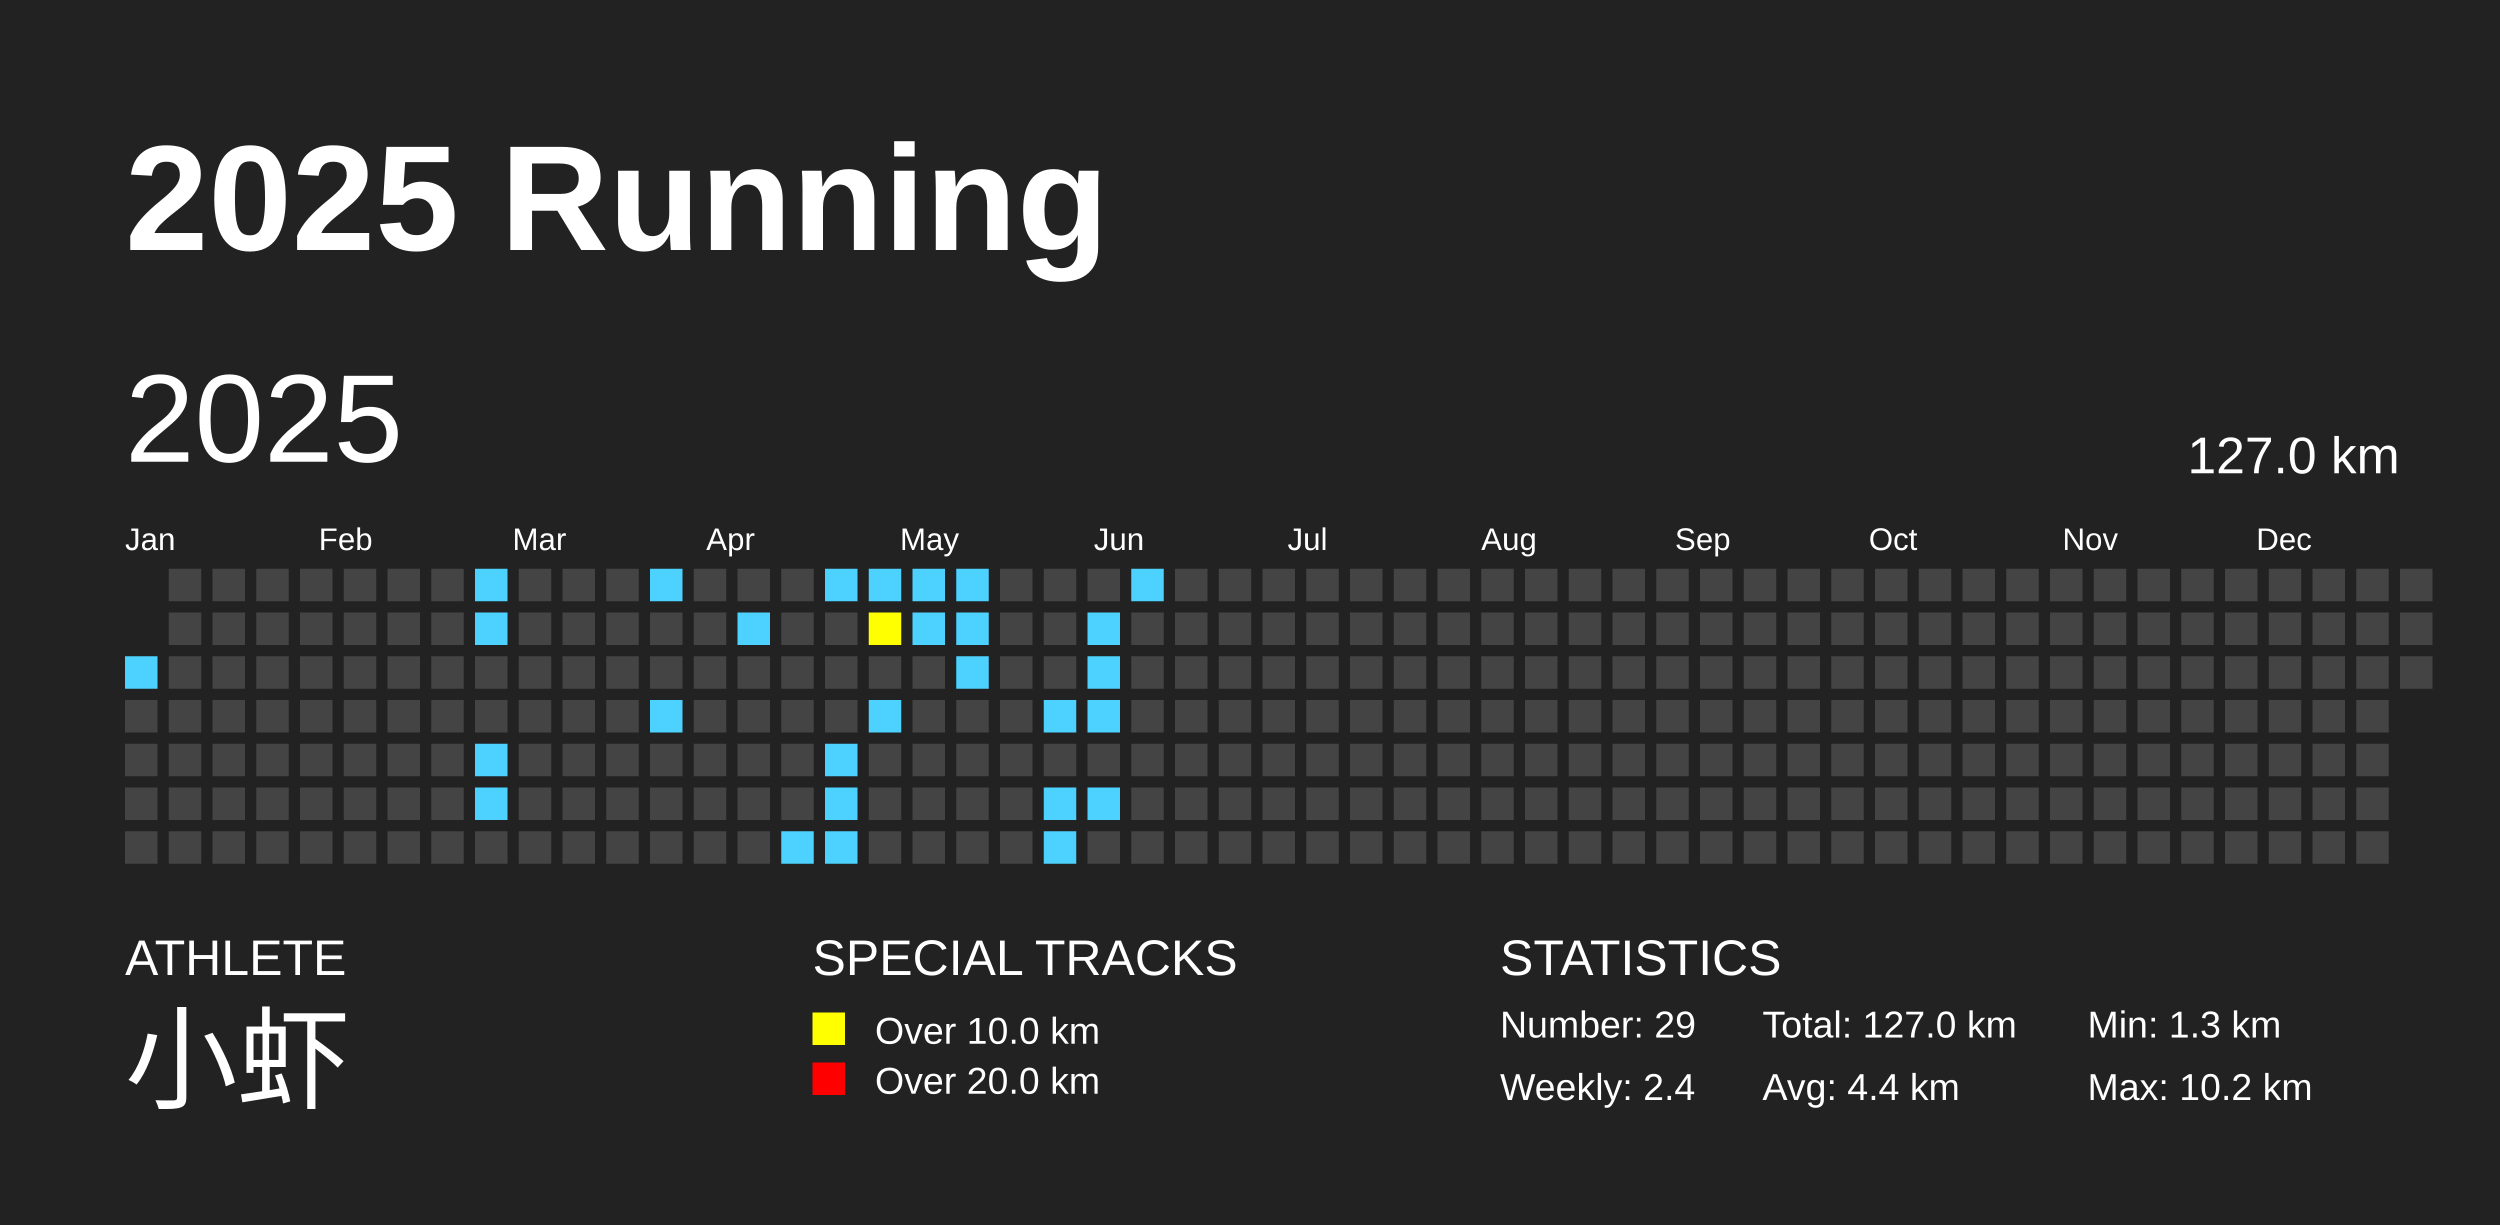
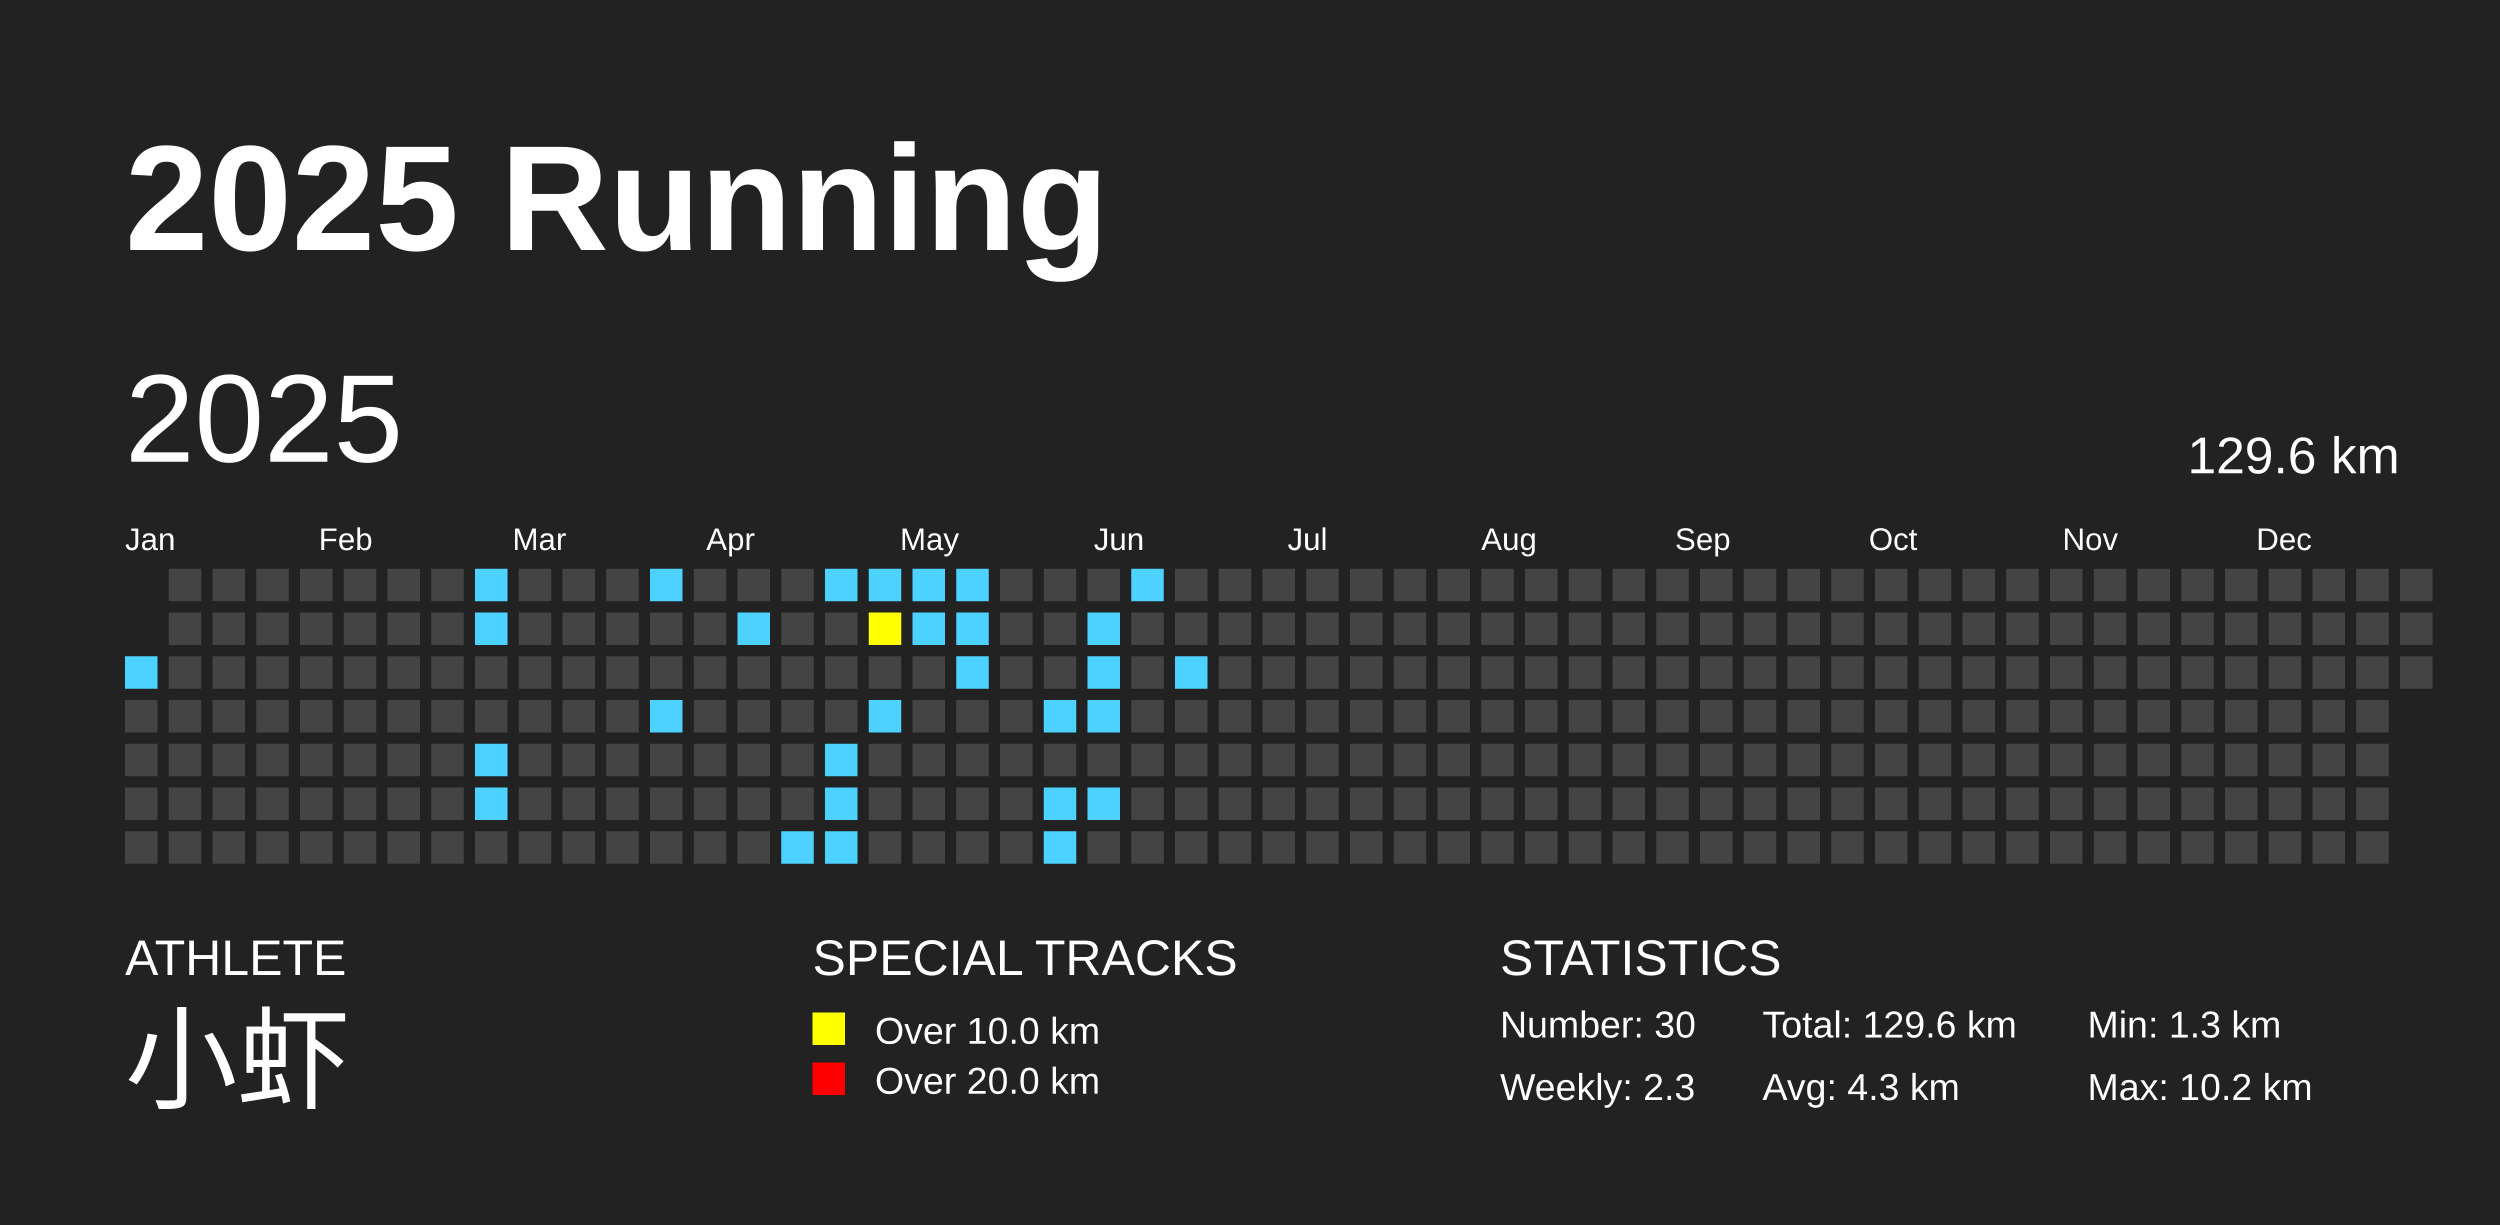
<svg xmlns="http://www.w3.org/2000/svg" baseProfile="full" height="98mm" version="1.1" viewBox="0,0,200,98" width="200mm">
  <defs />
  <rect fill="#222222" height="98" width="200" x="0" y="0" />
  <text fill="#FFFFFF" style="font-size:12px; font-family:Arial; font-weight:bold;" x="10" y="20">2025 Running</text>
  <text fill="#FFFFFF" style="font-size:4px; font-family:Arial" x="10" y="78">ATHLETE</text>
  <text fill="#FFFFFF" style="font-size:9px; font-family:Arial" x="10" y="88">小虾</text>
  <text fill="#FFFFFF" style="font-size:4px; font-family:Arial" x="65" y="78">SPECIAL TRACKS</text>
  <rect fill="yellow" height="2.6" width="2.6" x="65" y="81" />
  <text fill="#FFFFFF" style="font-size:3px; font-family:Arial" x="70" y="83.5">Over 10.0 km</text>
  <rect fill="red" height="2.6" width="2.6" x="65" y="85" />
  <text fill="#FFFFFF" style="font-size:3px; font-family:Arial" x="70" y="87.5">Over 20.0 km</text>
  <text fill="#FFFFFF" style="font-size:4px; font-family:Arial" x="120" y="78">STATISTICS</text>
-   <text fill="#FFFFFF" style="font-size:3px; font-family:Arial" x="120" y="83">Number: 29</text>
-   <text fill="#FFFFFF" style="font-size:3px; font-family:Arial" x="120" y="88">Weekly: 2.4</text>
-   <text fill="#FFFFFF" style="font-size:3px; font-family:Arial" x="141" y="83">Total: 127.0 km</text>
-   <text fill="#FFFFFF" style="font-size:3px; font-family:Arial" x="141" y="88">Avg: 4.4 km</text>
+   <text fill="#FFFFFF" style="font-size:3px; font-family:Arial" x="120" y="83">Number: 30</text>
+   <text fill="#FFFFFF" style="font-size:3px; font-family:Arial" x="120" y="88">Weekly: 2.3</text>
+   <text fill="#FFFFFF" style="font-size:3px; font-family:Arial" x="141" y="83">Total: 129.6 km</text>
+   <text fill="#FFFFFF" style="font-size:3px; font-family:Arial" x="141" y="88">Avg: 4.3 km</text>
  <text fill="#FFFFFF" style="font-size:3px; font-family:Arial" x="167" y="83">Min: 1.3 km</text>
  <text fill="#FFFFFF" style="font-size:3px; font-family:Arial" x="167" y="88">Max: 10.2 km</text>
  <text dominant-baseline="hanging" fill="#FFFFFF" style="font-size:10.0px; font-family:Arial;" x="10" y="30">2025</text>
-   <text dominant-baseline="hanging" fill="#FFFFFF" style="font-size:4.125px; font-family:Arial;" x="175" y="35">127.0 km</text>
+   <text dominant-baseline="hanging" fill="#FFFFFF" style="font-size:4.125px; font-family:Arial;" x="175" y="35">129.6 km</text>
  <text fill="#FFFFFF" style="font-size:2.5px; font-family:Arial" x="10.0" y="44">Jan</text>
  <text fill="#FFFFFF" style="font-size:2.5px; font-family:Arial" x="25.5" y="44">Feb</text>
  <text fill="#FFFFFF" style="font-size:2.5px; font-family:Arial" x="41.0" y="44">Mar</text>
  <text fill="#FFFFFF" style="font-size:2.5px; font-family:Arial" x="56.5" y="44">Apr</text>
  <text fill="#FFFFFF" style="font-size:2.5px; font-family:Arial" x="72.0" y="44">May</text>
  <text fill="#FFFFFF" style="font-size:2.5px; font-family:Arial" x="87.5" y="44">Jun</text>
  <text fill="#FFFFFF" style="font-size:2.5px; font-family:Arial" x="103.0" y="44">Jul</text>
  <text fill="#FFFFFF" style="font-size:2.5px; font-family:Arial" x="118.5" y="44">Aug</text>
  <text fill="#FFFFFF" style="font-size:2.5px; font-family:Arial" x="134.0" y="44">Sep</text>
  <text fill="#FFFFFF" style="font-size:2.5px; font-family:Arial" x="149.5" y="44">Oct</text>
  <text fill="#FFFFFF" style="font-size:2.5px; font-family:Arial" x="165.0" y="44">Nov</text>
  <text fill="#FFFFFF" style="font-size:2.5px; font-family:Arial" x="180.5" y="44">Dec</text>
  <rect fill="#4DD2FF" height="2.6" width="2.6" x="10.0" y="52.5" />
  <rect fill="#444444" height="2.6" width="2.6" x="10.0" y="56.0" />
  <rect fill="#444444" height="2.6" width="2.6" x="10.0" y="59.5" />
  <rect fill="#444444" height="2.6" width="2.6" x="10.0" y="63.0" />
  <rect fill="#444444" height="2.6" width="2.6" x="10.0" y="66.5" />
  <rect fill="#444444" height="2.6" width="2.6" x="13.5" y="45.5" />
  <rect fill="#444444" height="2.6" width="2.6" x="13.5" y="49.0" />
  <rect fill="#444444" height="2.6" width="2.6" x="13.5" y="52.5" />
  <rect fill="#444444" height="2.6" width="2.6" x="13.5" y="56.0" />
  <rect fill="#444444" height="2.6" width="2.6" x="13.5" y="59.5" />
  <rect fill="#444444" height="2.6" width="2.6" x="13.5" y="63.0" />
  <rect fill="#444444" height="2.6" width="2.6" x="13.5" y="66.5" />
  <rect fill="#444444" height="2.6" width="2.6" x="17.0" y="45.5" />
  <rect fill="#444444" height="2.6" width="2.6" x="17.0" y="49.0" />
  <rect fill="#444444" height="2.6" width="2.6" x="17.0" y="52.5" />
  <rect fill="#444444" height="2.6" width="2.6" x="17.0" y="56.0" />
  <rect fill="#444444" height="2.6" width="2.6" x="17.0" y="59.5" />
  <rect fill="#444444" height="2.6" width="2.6" x="17.0" y="63.0" />
  <rect fill="#444444" height="2.6" width="2.6" x="17.0" y="66.5" />
  <rect fill="#444444" height="2.6" width="2.6" x="20.5" y="45.5" />
  <rect fill="#444444" height="2.6" width="2.6" x="20.5" y="49.0" />
  <rect fill="#444444" height="2.6" width="2.6" x="20.5" y="52.5" />
  <rect fill="#444444" height="2.6" width="2.6" x="20.5" y="56.0" />
  <rect fill="#444444" height="2.6" width="2.6" x="20.5" y="59.5" />
  <rect fill="#444444" height="2.6" width="2.6" x="20.5" y="63.0" />
  <rect fill="#444444" height="2.6" width="2.6" x="20.5" y="66.5" />
  <rect fill="#444444" height="2.6" width="2.6" x="24.0" y="45.5" />
  <rect fill="#444444" height="2.6" width="2.6" x="24.0" y="49.0" />
  <rect fill="#444444" height="2.6" width="2.6" x="24.0" y="52.5" />
  <rect fill="#444444" height="2.6" width="2.6" x="24.0" y="56.0" />
  <rect fill="#444444" height="2.6" width="2.6" x="24.0" y="59.5" />
  <rect fill="#444444" height="2.6" width="2.6" x="24.0" y="63.0" />
  <rect fill="#444444" height="2.6" width="2.6" x="24.0" y="66.5" />
  <rect fill="#444444" height="2.6" width="2.6" x="27.5" y="45.5" />
  <rect fill="#444444" height="2.6" width="2.6" x="27.5" y="49.0" />
  <rect fill="#444444" height="2.6" width="2.6" x="27.5" y="52.5" />
  <rect fill="#444444" height="2.6" width="2.6" x="27.5" y="56.0" />
  <rect fill="#444444" height="2.6" width="2.6" x="27.5" y="59.5" />
  <rect fill="#444444" height="2.6" width="2.6" x="27.5" y="63.0" />
  <rect fill="#444444" height="2.6" width="2.6" x="27.5" y="66.5" />
  <rect fill="#444444" height="2.6" width="2.6" x="31.0" y="45.5" />
  <rect fill="#444444" height="2.6" width="2.6" x="31.0" y="49.0" />
  <rect fill="#444444" height="2.6" width="2.6" x="31.0" y="52.5" />
  <rect fill="#444444" height="2.6" width="2.6" x="31.0" y="56.0" />
  <rect fill="#444444" height="2.6" width="2.6" x="31.0" y="59.5" />
  <rect fill="#444444" height="2.6" width="2.6" x="31.0" y="63.0" />
  <rect fill="#444444" height="2.6" width="2.6" x="31.0" y="66.5" />
  <rect fill="#444444" height="2.6" width="2.6" x="34.5" y="45.5" />
  <rect fill="#444444" height="2.6" width="2.6" x="34.5" y="49.0" />
  <rect fill="#444444" height="2.6" width="2.6" x="34.5" y="52.5" />
  <rect fill="#444444" height="2.6" width="2.6" x="34.5" y="56.0" />
  <rect fill="#444444" height="2.6" width="2.6" x="34.5" y="59.5" />
  <rect fill="#444444" height="2.6" width="2.6" x="34.5" y="63.0" />
  <rect fill="#444444" height="2.6" width="2.6" x="34.5" y="66.5" />
  <rect fill="#4DD2FF" height="2.6" width="2.6" x="38.0" y="45.5" />
  <rect fill="#4DD2FF" height="2.6" width="2.6" x="38.0" y="49.0" />
  <rect fill="#444444" height="2.6" width="2.6" x="38.0" y="52.5" />
  <rect fill="#444444" height="2.6" width="2.6" x="38.0" y="56.0" />
  <rect fill="#4DD2FF" height="2.6" width="2.6" x="38.0" y="59.5" />
  <rect fill="#4DD2FF" height="2.6" width="2.6" x="38.0" y="63.0" />
  <rect fill="#444444" height="2.6" width="2.6" x="38.0" y="66.5" />
  <rect fill="#444444" height="2.6" width="2.6" x="41.5" y="45.5" />
  <rect fill="#444444" height="2.6" width="2.6" x="41.5" y="49.0" />
  <rect fill="#444444" height="2.6" width="2.6" x="41.5" y="52.5" />
  <rect fill="#444444" height="2.6" width="2.6" x="41.5" y="56.0" />
  <rect fill="#444444" height="2.6" width="2.6" x="41.5" y="59.5" />
  <rect fill="#444444" height="2.6" width="2.6" x="41.5" y="63.0" />
  <rect fill="#444444" height="2.6" width="2.6" x="41.5" y="66.5" />
  <rect fill="#444444" height="2.6" width="2.6" x="45.0" y="45.5" />
  <rect fill="#444444" height="2.6" width="2.6" x="45.0" y="49.0" />
  <rect fill="#444444" height="2.6" width="2.6" x="45.0" y="52.5" />
  <rect fill="#444444" height="2.6" width="2.6" x="45.0" y="56.0" />
  <rect fill="#444444" height="2.6" width="2.6" x="45.0" y="59.5" />
  <rect fill="#444444" height="2.6" width="2.6" x="45.0" y="63.0" />
  <rect fill="#444444" height="2.6" width="2.6" x="45.0" y="66.5" />
  <rect fill="#444444" height="2.6" width="2.6" x="48.5" y="45.5" />
  <rect fill="#444444" height="2.6" width="2.6" x="48.5" y="49.0" />
  <rect fill="#444444" height="2.6" width="2.6" x="48.5" y="52.5" />
  <rect fill="#444444" height="2.6" width="2.6" x="48.5" y="56.0" />
  <rect fill="#444444" height="2.6" width="2.6" x="48.5" y="59.5" />
  <rect fill="#444444" height="2.6" width="2.6" x="48.5" y="63.0" />
  <rect fill="#444444" height="2.6" width="2.6" x="48.5" y="66.5" />
  <rect fill="#4DD2FF" height="2.6" width="2.6" x="52.0" y="45.5" />
  <rect fill="#444444" height="2.6" width="2.6" x="52.0" y="49.0" />
  <rect fill="#444444" height="2.6" width="2.6" x="52.0" y="52.5" />
  <rect fill="#4DD2FF" height="2.6" width="2.6" x="52.0" y="56.0" />
  <rect fill="#444444" height="2.6" width="2.6" x="52.0" y="59.5" />
  <rect fill="#444444" height="2.6" width="2.6" x="52.0" y="63.0" />
  <rect fill="#444444" height="2.6" width="2.6" x="52.0" y="66.5" />
  <rect fill="#444444" height="2.6" width="2.6" x="55.5" y="45.5" />
  <rect fill="#444444" height="2.6" width="2.6" x="55.5" y="49.0" />
  <rect fill="#444444" height="2.6" width="2.6" x="55.5" y="52.5" />
  <rect fill="#444444" height="2.6" width="2.6" x="55.5" y="56.0" />
  <rect fill="#444444" height="2.6" width="2.6" x="55.5" y="59.5" />
  <rect fill="#444444" height="2.6" width="2.6" x="55.5" y="63.0" />
  <rect fill="#444444" height="2.6" width="2.6" x="55.5" y="66.5" />
  <rect fill="#444444" height="2.6" width="2.6" x="59.0" y="45.5" />
  <rect fill="#4DD2FF" height="2.6" width="2.6" x="59.0" y="49.0" />
  <rect fill="#444444" height="2.6" width="2.6" x="59.0" y="52.5" />
  <rect fill="#444444" height="2.6" width="2.6" x="59.0" y="56.0" />
  <rect fill="#444444" height="2.6" width="2.6" x="59.0" y="59.5" />
  <rect fill="#444444" height="2.6" width="2.6" x="59.0" y="63.0" />
  <rect fill="#444444" height="2.6" width="2.6" x="59.0" y="66.5" />
  <rect fill="#444444" height="2.6" width="2.6" x="62.5" y="45.5" />
  <rect fill="#444444" height="2.6" width="2.6" x="62.5" y="49.0" />
  <rect fill="#444444" height="2.6" width="2.6" x="62.5" y="52.5" />
  <rect fill="#444444" height="2.6" width="2.6" x="62.5" y="56.0" />
  <rect fill="#444444" height="2.6" width="2.6" x="62.5" y="59.5" />
  <rect fill="#444444" height="2.6" width="2.6" x="62.5" y="63.0" />
  <rect fill="#4DD2FF" height="2.6" width="2.6" x="62.5" y="66.5" />
  <rect fill="#4DD2FF" height="2.6" width="2.6" x="66.0" y="45.5" />
  <rect fill="#444444" height="2.6" width="2.6" x="66.0" y="49.0" />
  <rect fill="#444444" height="2.6" width="2.6" x="66.0" y="52.5" />
  <rect fill="#444444" height="2.6" width="2.6" x="66.0" y="56.0" />
  <rect fill="#4DD2FF" height="2.6" width="2.6" x="66.0" y="59.5" />
  <rect fill="#4DD2FF" height="2.6" width="2.6" x="66.0" y="63.0" />
  <rect fill="#4DD2FF" height="2.6" width="2.6" x="66.0" y="66.5" />
  <rect fill="#4DD2FF" height="2.6" width="2.6" x="69.5" y="45.5" />
  <rect fill="yellow" height="2.6" width="2.6" x="69.5" y="49.0" />
  <rect fill="#444444" height="2.6" width="2.6" x="69.5" y="52.5" />
  <rect fill="#4DD2FF" height="2.6" width="2.6" x="69.5" y="56.0" />
  <rect fill="#444444" height="2.6" width="2.6" x="69.5" y="59.5" />
  <rect fill="#444444" height="2.6" width="2.6" x="69.5" y="63.0" />
  <rect fill="#444444" height="2.6" width="2.6" x="69.5" y="66.5" />
  <rect fill="#4DD2FF" height="2.6" width="2.6" x="73.0" y="45.5" />
  <rect fill="#4DD2FF" height="2.6" width="2.6" x="73.0" y="49.0" />
  <rect fill="#444444" height="2.6" width="2.6" x="73.0" y="52.5" />
  <rect fill="#444444" height="2.6" width="2.6" x="73.0" y="56.0" />
  <rect fill="#444444" height="2.6" width="2.6" x="73.0" y="59.5" />
  <rect fill="#444444" height="2.6" width="2.6" x="73.0" y="63.0" />
  <rect fill="#444444" height="2.6" width="2.6" x="73.0" y="66.5" />
  <rect fill="#4DD2FF" height="2.6" width="2.6" x="76.5" y="45.5" />
  <rect fill="#4DD2FF" height="2.6" width="2.6" x="76.5" y="49.0" />
  <rect fill="#4DD2FF" height="2.6" width="2.6" x="76.5" y="52.5" />
  <rect fill="#444444" height="2.6" width="2.6" x="76.5" y="56.0" />
  <rect fill="#444444" height="2.6" width="2.6" x="76.5" y="59.5" />
  <rect fill="#444444" height="2.6" width="2.6" x="76.5" y="63.0" />
  <rect fill="#444444" height="2.6" width="2.6" x="76.5" y="66.5" />
  <rect fill="#444444" height="2.6" width="2.6" x="80.0" y="45.5" />
  <rect fill="#444444" height="2.6" width="2.6" x="80.0" y="49.0" />
  <rect fill="#444444" height="2.6" width="2.6" x="80.0" y="52.5" />
  <rect fill="#444444" height="2.6" width="2.6" x="80.0" y="56.0" />
  <rect fill="#444444" height="2.6" width="2.6" x="80.0" y="59.5" />
  <rect fill="#444444" height="2.6" width="2.6" x="80.0" y="63.0" />
  <rect fill="#444444" height="2.6" width="2.6" x="80.0" y="66.5" />
  <rect fill="#444444" height="2.6" width="2.6" x="83.5" y="45.5" />
  <rect fill="#444444" height="2.6" width="2.6" x="83.5" y="49.0" />
  <rect fill="#444444" height="2.6" width="2.6" x="83.5" y="52.5" />
  <rect fill="#4DD2FF" height="2.6" width="2.6" x="83.5" y="56.0" />
  <rect fill="#444444" height="2.6" width="2.6" x="83.5" y="59.5" />
  <rect fill="#4DD2FF" height="2.6" width="2.6" x="83.5" y="63.0" />
  <rect fill="#4DD2FF" height="2.6" width="2.6" x="83.5" y="66.5" />
  <rect fill="#444444" height="2.6" width="2.6" x="87.0" y="45.5" />
  <rect fill="#4DD2FF" height="2.6" width="2.6" x="87.0" y="49.0" />
  <rect fill="#4DD2FF" height="2.6" width="2.6" x="87.0" y="52.5" />
  <rect fill="#4DD2FF" height="2.6" width="2.6" x="87.0" y="56.0" />
  <rect fill="#444444" height="2.6" width="2.6" x="87.0" y="59.5" />
  <rect fill="#4DD2FF" height="2.6" width="2.6" x="87.0" y="63.0" />
  <rect fill="#444444" height="2.6" width="2.6" x="87.0" y="66.5" />
  <rect fill="#4DD2FF" height="2.6" width="2.6" x="90.5" y="45.5" />
  <rect fill="#444444" height="2.6" width="2.6" x="90.5" y="49.0" />
  <rect fill="#444444" height="2.6" width="2.6" x="90.5" y="52.5" />
  <rect fill="#444444" height="2.6" width="2.6" x="90.5" y="56.0" />
  <rect fill="#444444" height="2.6" width="2.6" x="90.5" y="59.5" />
  <rect fill="#444444" height="2.6" width="2.6" x="90.5" y="63.0" />
  <rect fill="#444444" height="2.6" width="2.6" x="90.5" y="66.5" />
  <rect fill="#444444" height="2.6" width="2.6" x="94.0" y="45.5" />
  <rect fill="#444444" height="2.6" width="2.6" x="94.0" y="49.0" />
-   <rect fill="#444444" height="2.6" width="2.6" x="94.0" y="52.5" />
+   <rect fill="#4DD2FF" height="2.6" width="2.6" x="94.0" y="52.5" />
  <rect fill="#444444" height="2.6" width="2.6" x="94.0" y="56.0" />
  <rect fill="#444444" height="2.6" width="2.6" x="94.0" y="59.5" />
  <rect fill="#444444" height="2.6" width="2.6" x="94.0" y="63.0" />
  <rect fill="#444444" height="2.6" width="2.6" x="94.0" y="66.5" />
  <rect fill="#444444" height="2.6" width="2.6" x="97.5" y="45.5" />
  <rect fill="#444444" height="2.6" width="2.6" x="97.5" y="49.0" />
  <rect fill="#444444" height="2.6" width="2.6" x="97.5" y="52.5" />
  <rect fill="#444444" height="2.6" width="2.6" x="97.5" y="56.0" />
  <rect fill="#444444" height="2.6" width="2.6" x="97.5" y="59.5" />
  <rect fill="#444444" height="2.6" width="2.6" x="97.5" y="63.0" />
  <rect fill="#444444" height="2.6" width="2.6" x="97.5" y="66.5" />
  <rect fill="#444444" height="2.6" width="2.6" x="101.0" y="45.5" />
  <rect fill="#444444" height="2.6" width="2.6" x="101.0" y="49.0" />
  <rect fill="#444444" height="2.6" width="2.6" x="101.0" y="52.5" />
  <rect fill="#444444" height="2.6" width="2.6" x="101.0" y="56.0" />
  <rect fill="#444444" height="2.6" width="2.6" x="101.0" y="59.5" />
  <rect fill="#444444" height="2.6" width="2.6" x="101.0" y="63.0" />
  <rect fill="#444444" height="2.6" width="2.6" x="101.0" y="66.5" />
  <rect fill="#444444" height="2.6" width="2.6" x="104.5" y="45.5" />
  <rect fill="#444444" height="2.6" width="2.6" x="104.5" y="49.0" />
  <rect fill="#444444" height="2.6" width="2.6" x="104.5" y="52.5" />
  <rect fill="#444444" height="2.6" width="2.6" x="104.5" y="56.0" />
  <rect fill="#444444" height="2.6" width="2.6" x="104.5" y="59.5" />
  <rect fill="#444444" height="2.6" width="2.6" x="104.5" y="63.0" />
  <rect fill="#444444" height="2.6" width="2.6" x="104.5" y="66.5" />
  <rect fill="#444444" height="2.6" width="2.6" x="108.0" y="45.5" />
  <rect fill="#444444" height="2.6" width="2.6" x="108.0" y="49.0" />
  <rect fill="#444444" height="2.6" width="2.6" x="108.0" y="52.5" />
  <rect fill="#444444" height="2.6" width="2.6" x="108.0" y="56.0" />
  <rect fill="#444444" height="2.6" width="2.6" x="108.0" y="59.5" />
  <rect fill="#444444" height="2.6" width="2.6" x="108.0" y="63.0" />
  <rect fill="#444444" height="2.6" width="2.6" x="108.0" y="66.5" />
  <rect fill="#444444" height="2.6" width="2.6" x="111.5" y="45.5" />
  <rect fill="#444444" height="2.6" width="2.6" x="111.5" y="49.0" />
  <rect fill="#444444" height="2.6" width="2.6" x="111.5" y="52.5" />
  <rect fill="#444444" height="2.6" width="2.6" x="111.5" y="56.0" />
  <rect fill="#444444" height="2.6" width="2.6" x="111.5" y="59.5" />
  <rect fill="#444444" height="2.6" width="2.6" x="111.5" y="63.0" />
  <rect fill="#444444" height="2.6" width="2.6" x="111.5" y="66.5" />
  <rect fill="#444444" height="2.6" width="2.6" x="115.0" y="45.5" />
  <rect fill="#444444" height="2.6" width="2.6" x="115.0" y="49.0" />
  <rect fill="#444444" height="2.6" width="2.6" x="115.0" y="52.5" />
  <rect fill="#444444" height="2.6" width="2.6" x="115.0" y="56.0" />
  <rect fill="#444444" height="2.6" width="2.6" x="115.0" y="59.5" />
  <rect fill="#444444" height="2.6" width="2.6" x="115.0" y="63.0" />
  <rect fill="#444444" height="2.6" width="2.6" x="115.0" y="66.5" />
  <rect fill="#444444" height="2.6" width="2.6" x="118.5" y="45.5" />
  <rect fill="#444444" height="2.6" width="2.6" x="118.5" y="49.0" />
  <rect fill="#444444" height="2.6" width="2.6" x="118.5" y="52.5" />
  <rect fill="#444444" height="2.6" width="2.6" x="118.5" y="56.0" />
  <rect fill="#444444" height="2.6" width="2.6" x="118.5" y="59.5" />
  <rect fill="#444444" height="2.6" width="2.6" x="118.5" y="63.0" />
  <rect fill="#444444" height="2.6" width="2.6" x="118.5" y="66.5" />
  <rect fill="#444444" height="2.6" width="2.6" x="122.0" y="45.5" />
  <rect fill="#444444" height="2.6" width="2.6" x="122.0" y="49.0" />
  <rect fill="#444444" height="2.6" width="2.6" x="122.0" y="52.5" />
  <rect fill="#444444" height="2.6" width="2.6" x="122.0" y="56.0" />
  <rect fill="#444444" height="2.6" width="2.6" x="122.0" y="59.5" />
  <rect fill="#444444" height="2.6" width="2.6" x="122.0" y="63.0" />
  <rect fill="#444444" height="2.6" width="2.6" x="122.0" y="66.5" />
  <rect fill="#444444" height="2.6" width="2.6" x="125.5" y="45.5" />
  <rect fill="#444444" height="2.6" width="2.6" x="125.5" y="49.0" />
  <rect fill="#444444" height="2.6" width="2.6" x="125.5" y="52.5" />
  <rect fill="#444444" height="2.6" width="2.6" x="125.5" y="56.0" />
  <rect fill="#444444" height="2.6" width="2.6" x="125.5" y="59.5" />
  <rect fill="#444444" height="2.6" width="2.6" x="125.5" y="63.0" />
  <rect fill="#444444" height="2.6" width="2.6" x="125.5" y="66.5" />
  <rect fill="#444444" height="2.6" width="2.6" x="129.0" y="45.5" />
  <rect fill="#444444" height="2.6" width="2.6" x="129.0" y="49.0" />
  <rect fill="#444444" height="2.6" width="2.6" x="129.0" y="52.5" />
  <rect fill="#444444" height="2.6" width="2.6" x="129.0" y="56.0" />
  <rect fill="#444444" height="2.6" width="2.6" x="129.0" y="59.5" />
  <rect fill="#444444" height="2.6" width="2.6" x="129.0" y="63.0" />
  <rect fill="#444444" height="2.6" width="2.6" x="129.0" y="66.5" />
  <rect fill="#444444" height="2.6" width="2.6" x="132.5" y="45.5" />
  <rect fill="#444444" height="2.6" width="2.6" x="132.5" y="49.0" />
  <rect fill="#444444" height="2.6" width="2.6" x="132.5" y="52.5" />
  <rect fill="#444444" height="2.6" width="2.6" x="132.5" y="56.0" />
  <rect fill="#444444" height="2.6" width="2.6" x="132.5" y="59.5" />
  <rect fill="#444444" height="2.6" width="2.6" x="132.5" y="63.0" />
  <rect fill="#444444" height="2.6" width="2.6" x="132.5" y="66.5" />
  <rect fill="#444444" height="2.6" width="2.6" x="136.0" y="45.5" />
  <rect fill="#444444" height="2.6" width="2.6" x="136.0" y="49.0" />
  <rect fill="#444444" height="2.6" width="2.6" x="136.0" y="52.5" />
  <rect fill="#444444" height="2.6" width="2.6" x="136.0" y="56.0" />
  <rect fill="#444444" height="2.6" width="2.6" x="136.0" y="59.5" />
  <rect fill="#444444" height="2.6" width="2.6" x="136.0" y="63.0" />
  <rect fill="#444444" height="2.6" width="2.6" x="136.0" y="66.5" />
  <rect fill="#444444" height="2.6" width="2.6" x="139.5" y="45.5" />
  <rect fill="#444444" height="2.6" width="2.6" x="139.5" y="49.0" />
  <rect fill="#444444" height="2.6" width="2.6" x="139.5" y="52.5" />
  <rect fill="#444444" height="2.6" width="2.6" x="139.5" y="56.0" />
  <rect fill="#444444" height="2.6" width="2.6" x="139.5" y="59.5" />
  <rect fill="#444444" height="2.6" width="2.6" x="139.5" y="63.0" />
  <rect fill="#444444" height="2.6" width="2.6" x="139.5" y="66.5" />
  <rect fill="#444444" height="2.6" width="2.6" x="143.0" y="45.5" />
  <rect fill="#444444" height="2.6" width="2.6" x="143.0" y="49.0" />
  <rect fill="#444444" height="2.6" width="2.6" x="143.0" y="52.5" />
  <rect fill="#444444" height="2.6" width="2.6" x="143.0" y="56.0" />
  <rect fill="#444444" height="2.6" width="2.6" x="143.0" y="59.5" />
  <rect fill="#444444" height="2.6" width="2.6" x="143.0" y="63.0" />
  <rect fill="#444444" height="2.6" width="2.6" x="143.0" y="66.5" />
  <rect fill="#444444" height="2.6" width="2.6" x="146.5" y="45.5" />
  <rect fill="#444444" height="2.6" width="2.6" x="146.5" y="49.0" />
  <rect fill="#444444" height="2.6" width="2.6" x="146.5" y="52.5" />
  <rect fill="#444444" height="2.6" width="2.6" x="146.5" y="56.0" />
  <rect fill="#444444" height="2.6" width="2.6" x="146.5" y="59.5" />
  <rect fill="#444444" height="2.6" width="2.6" x="146.5" y="63.0" />
  <rect fill="#444444" height="2.6" width="2.6" x="146.5" y="66.5" />
  <rect fill="#444444" height="2.6" width="2.6" x="150.0" y="45.5" />
  <rect fill="#444444" height="2.6" width="2.6" x="150.0" y="49.0" />
  <rect fill="#444444" height="2.6" width="2.6" x="150.0" y="52.5" />
  <rect fill="#444444" height="2.6" width="2.6" x="150.0" y="56.0" />
  <rect fill="#444444" height="2.6" width="2.6" x="150.0" y="59.5" />
  <rect fill="#444444" height="2.6" width="2.6" x="150.0" y="63.0" />
  <rect fill="#444444" height="2.6" width="2.6" x="150.0" y="66.5" />
  <rect fill="#444444" height="2.6" width="2.6" x="153.5" y="45.5" />
  <rect fill="#444444" height="2.6" width="2.6" x="153.5" y="49.0" />
  <rect fill="#444444" height="2.6" width="2.6" x="153.5" y="52.5" />
  <rect fill="#444444" height="2.6" width="2.6" x="153.5" y="56.0" />
  <rect fill="#444444" height="2.6" width="2.6" x="153.5" y="59.5" />
  <rect fill="#444444" height="2.6" width="2.6" x="153.5" y="63.0" />
  <rect fill="#444444" height="2.6" width="2.6" x="153.5" y="66.5" />
  <rect fill="#444444" height="2.6" width="2.6" x="157.0" y="45.5" />
  <rect fill="#444444" height="2.6" width="2.6" x="157.0" y="49.0" />
  <rect fill="#444444" height="2.6" width="2.6" x="157.0" y="52.5" />
  <rect fill="#444444" height="2.6" width="2.6" x="157.0" y="56.0" />
  <rect fill="#444444" height="2.6" width="2.6" x="157.0" y="59.5" />
  <rect fill="#444444" height="2.6" width="2.6" x="157.0" y="63.0" />
  <rect fill="#444444" height="2.6" width="2.6" x="157.0" y="66.5" />
  <rect fill="#444444" height="2.6" width="2.6" x="160.5" y="45.5" />
  <rect fill="#444444" height="2.6" width="2.6" x="160.5" y="49.0" />
  <rect fill="#444444" height="2.6" width="2.6" x="160.5" y="52.5" />
  <rect fill="#444444" height="2.6" width="2.6" x="160.5" y="56.0" />
  <rect fill="#444444" height="2.6" width="2.6" x="160.5" y="59.5" />
  <rect fill="#444444" height="2.6" width="2.6" x="160.5" y="63.0" />
  <rect fill="#444444" height="2.6" width="2.6" x="160.5" y="66.5" />
  <rect fill="#444444" height="2.6" width="2.6" x="164.0" y="45.5" />
  <rect fill="#444444" height="2.6" width="2.6" x="164.0" y="49.0" />
  <rect fill="#444444" height="2.6" width="2.6" x="164.0" y="52.5" />
  <rect fill="#444444" height="2.6" width="2.6" x="164.0" y="56.0" />
  <rect fill="#444444" height="2.6" width="2.6" x="164.0" y="59.5" />
  <rect fill="#444444" height="2.6" width="2.6" x="164.0" y="63.0" />
  <rect fill="#444444" height="2.6" width="2.6" x="164.0" y="66.5" />
  <rect fill="#444444" height="2.6" width="2.6" x="167.5" y="45.5" />
  <rect fill="#444444" height="2.6" width="2.6" x="167.5" y="49.0" />
  <rect fill="#444444" height="2.6" width="2.6" x="167.5" y="52.5" />
  <rect fill="#444444" height="2.6" width="2.6" x="167.5" y="56.0" />
  <rect fill="#444444" height="2.6" width="2.6" x="167.5" y="59.5" />
  <rect fill="#444444" height="2.6" width="2.6" x="167.5" y="63.0" />
  <rect fill="#444444" height="2.6" width="2.6" x="167.5" y="66.5" />
  <rect fill="#444444" height="2.6" width="2.6" x="171.0" y="45.5" />
  <rect fill="#444444" height="2.6" width="2.6" x="171.0" y="49.0" />
  <rect fill="#444444" height="2.6" width="2.6" x="171.0" y="52.5" />
  <rect fill="#444444" height="2.6" width="2.6" x="171.0" y="56.0" />
  <rect fill="#444444" height="2.6" width="2.6" x="171.0" y="59.5" />
  <rect fill="#444444" height="2.6" width="2.6" x="171.0" y="63.0" />
  <rect fill="#444444" height="2.6" width="2.6" x="171.0" y="66.5" />
  <rect fill="#444444" height="2.6" width="2.6" x="174.5" y="45.5" />
  <rect fill="#444444" height="2.6" width="2.6" x="174.5" y="49.0" />
  <rect fill="#444444" height="2.6" width="2.6" x="174.5" y="52.5" />
  <rect fill="#444444" height="2.6" width="2.6" x="174.5" y="56.0" />
  <rect fill="#444444" height="2.6" width="2.6" x="174.5" y="59.5" />
  <rect fill="#444444" height="2.6" width="2.6" x="174.5" y="63.0" />
  <rect fill="#444444" height="2.6" width="2.6" x="174.5" y="66.5" />
  <rect fill="#444444" height="2.6" width="2.6" x="178.0" y="45.5" />
  <rect fill="#444444" height="2.6" width="2.6" x="178.0" y="49.0" />
  <rect fill="#444444" height="2.6" width="2.6" x="178.0" y="52.5" />
  <rect fill="#444444" height="2.6" width="2.6" x="178.0" y="56.0" />
  <rect fill="#444444" height="2.6" width="2.6" x="178.0" y="59.5" />
  <rect fill="#444444" height="2.6" width="2.6" x="178.0" y="63.0" />
  <rect fill="#444444" height="2.6" width="2.6" x="178.0" y="66.5" />
  <rect fill="#444444" height="2.6" width="2.6" x="181.5" y="45.5" />
  <rect fill="#444444" height="2.6" width="2.6" x="181.5" y="49.0" />
  <rect fill="#444444" height="2.6" width="2.6" x="181.5" y="52.5" />
  <rect fill="#444444" height="2.6" width="2.6" x="181.5" y="56.0" />
  <rect fill="#444444" height="2.6" width="2.6" x="181.5" y="59.5" />
  <rect fill="#444444" height="2.6" width="2.6" x="181.5" y="63.0" />
  <rect fill="#444444" height="2.6" width="2.6" x="181.5" y="66.5" />
  <rect fill="#444444" height="2.6" width="2.6" x="185.0" y="45.5" />
  <rect fill="#444444" height="2.6" width="2.6" x="185.0" y="49.0" />
  <rect fill="#444444" height="2.6" width="2.6" x="185.0" y="52.5" />
  <rect fill="#444444" height="2.6" width="2.6" x="185.0" y="56.0" />
  <rect fill="#444444" height="2.6" width="2.6" x="185.0" y="59.5" />
  <rect fill="#444444" height="2.6" width="2.6" x="185.0" y="63.0" />
  <rect fill="#444444" height="2.6" width="2.6" x="185.0" y="66.5" />
  <rect fill="#444444" height="2.6" width="2.6" x="188.5" y="45.5" />
  <rect fill="#444444" height="2.6" width="2.6" x="188.5" y="49.0" />
  <rect fill="#444444" height="2.6" width="2.6" x="188.5" y="52.5" />
  <rect fill="#444444" height="2.6" width="2.6" x="188.5" y="56.0" />
  <rect fill="#444444" height="2.6" width="2.6" x="188.5" y="59.5" />
  <rect fill="#444444" height="2.6" width="2.6" x="188.5" y="63.0" />
  <rect fill="#444444" height="2.6" width="2.6" x="188.5" y="66.5" />
  <rect fill="#444444" height="2.6" width="2.6" x="192.0" y="45.5" />
  <rect fill="#444444" height="2.6" width="2.6" x="192.0" y="49.0" />
  <rect fill="#444444" height="2.6" width="2.6" x="192.0" y="52.5" />
</svg>
